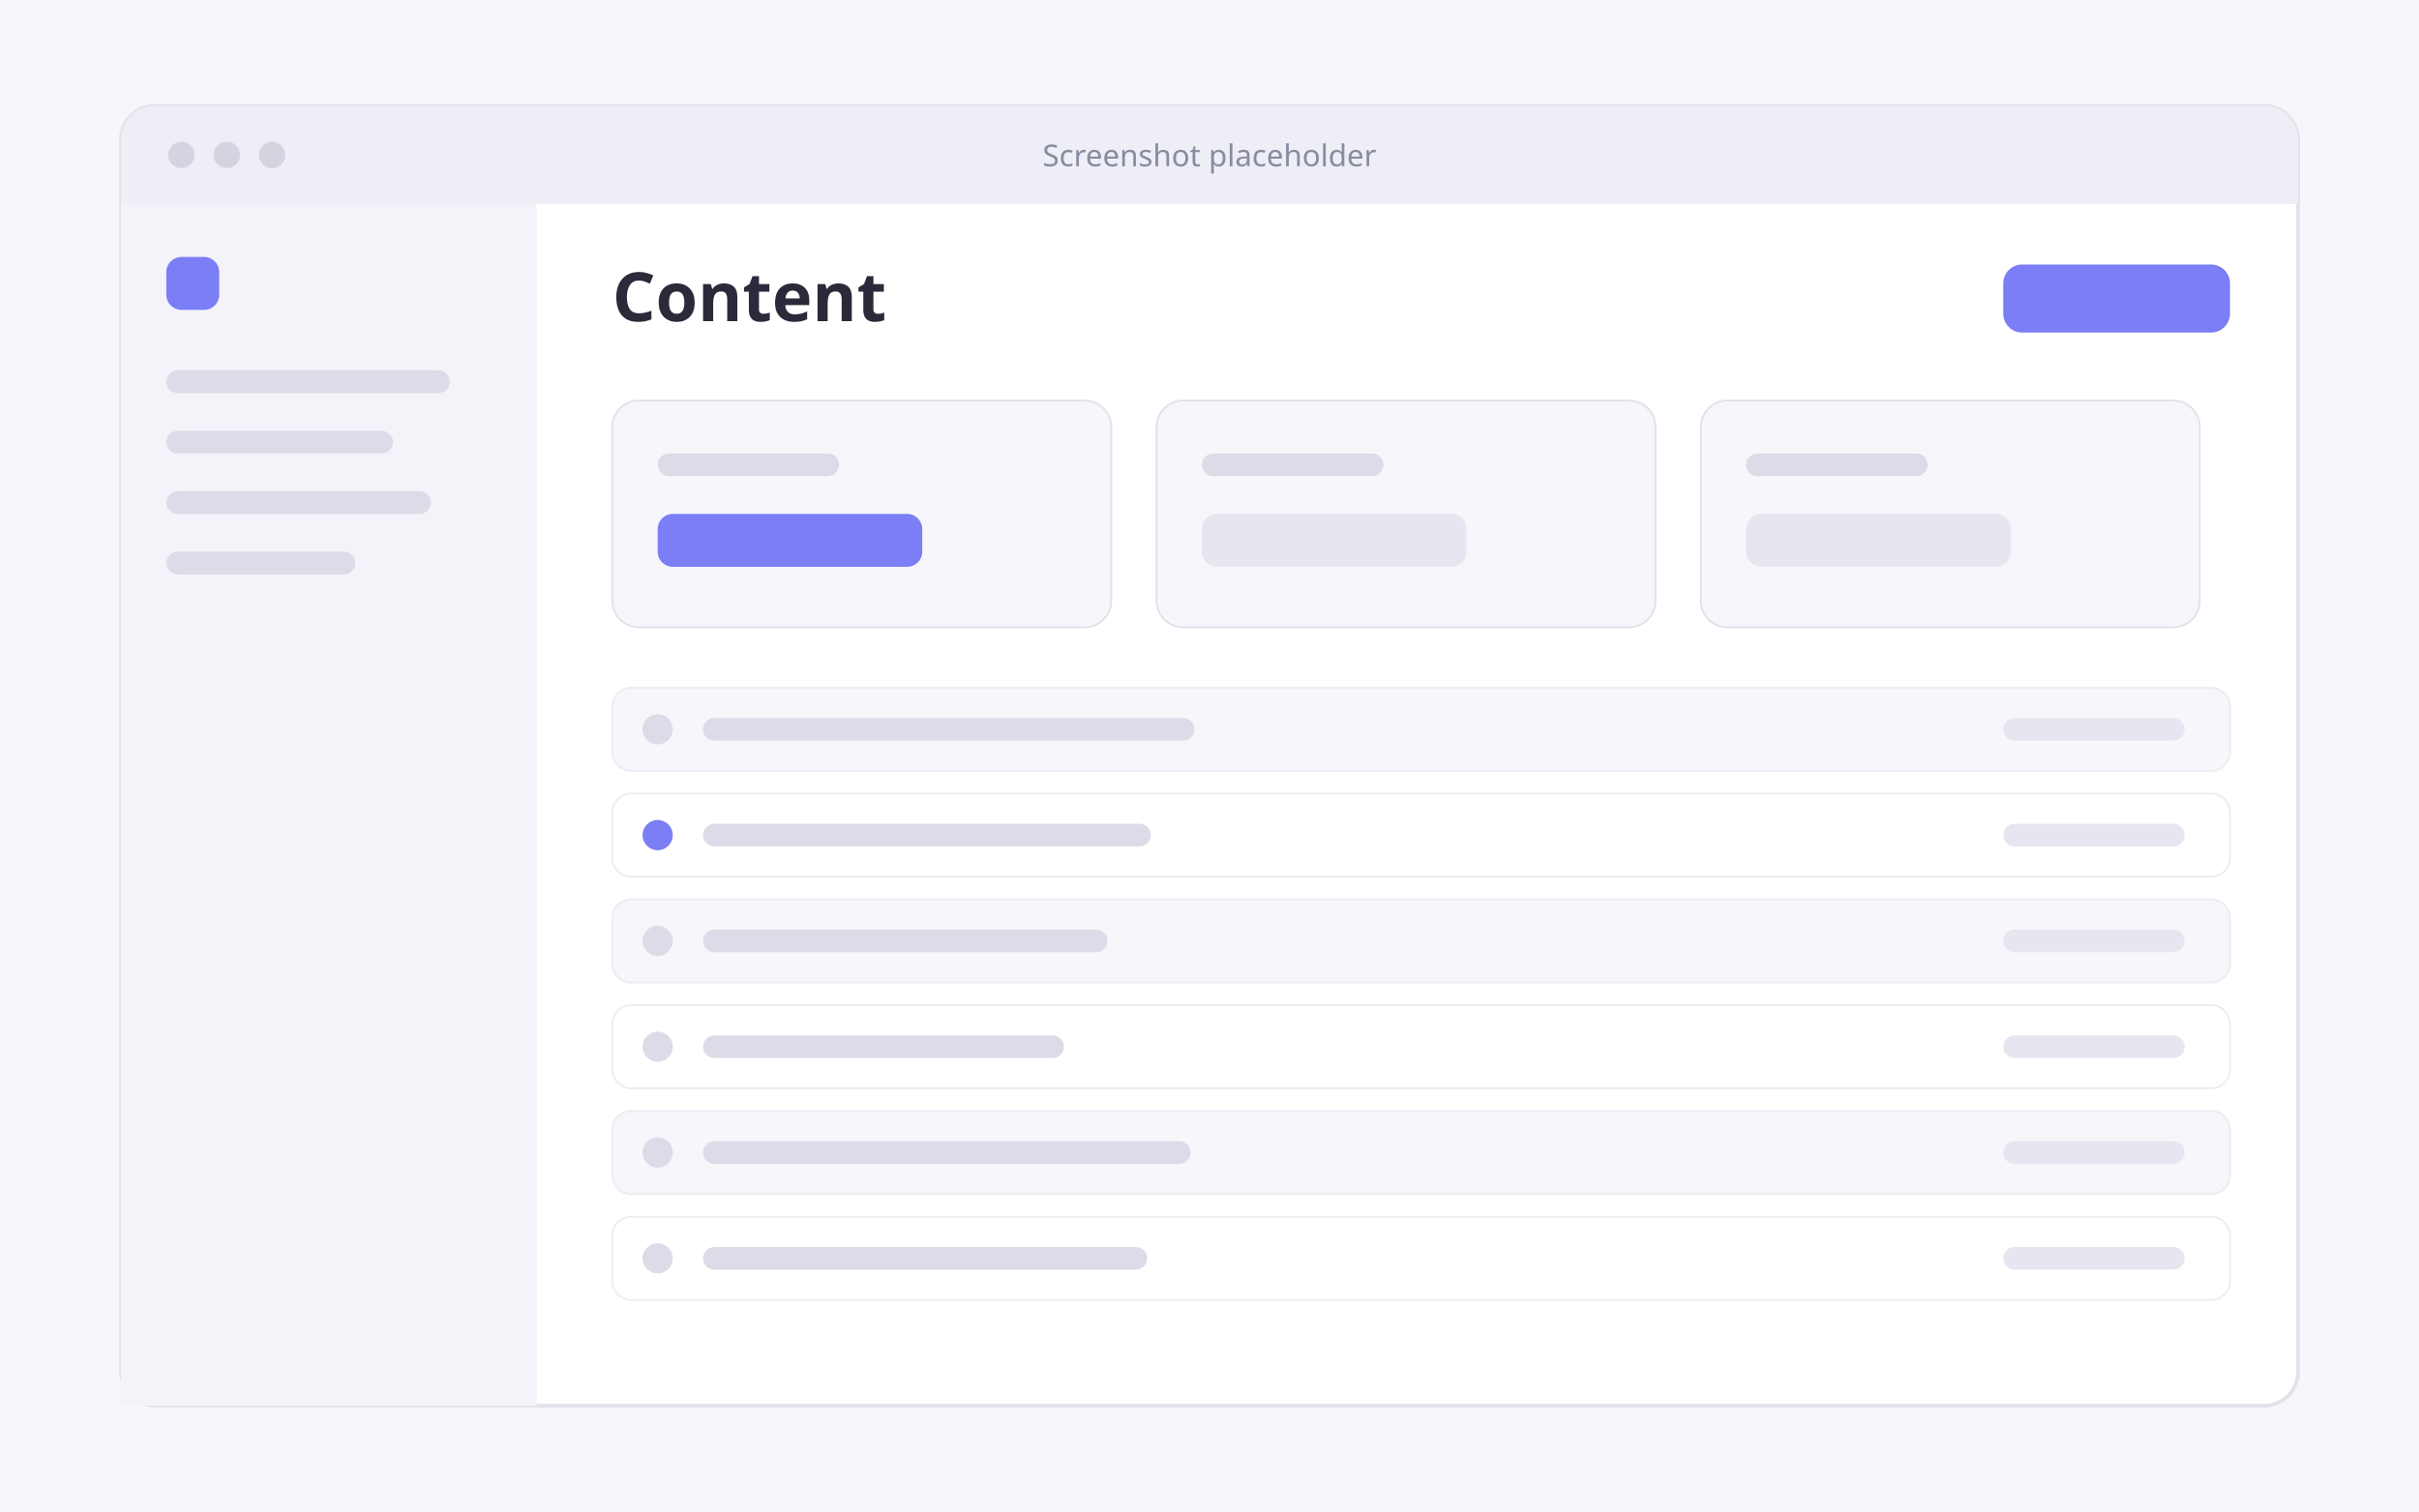
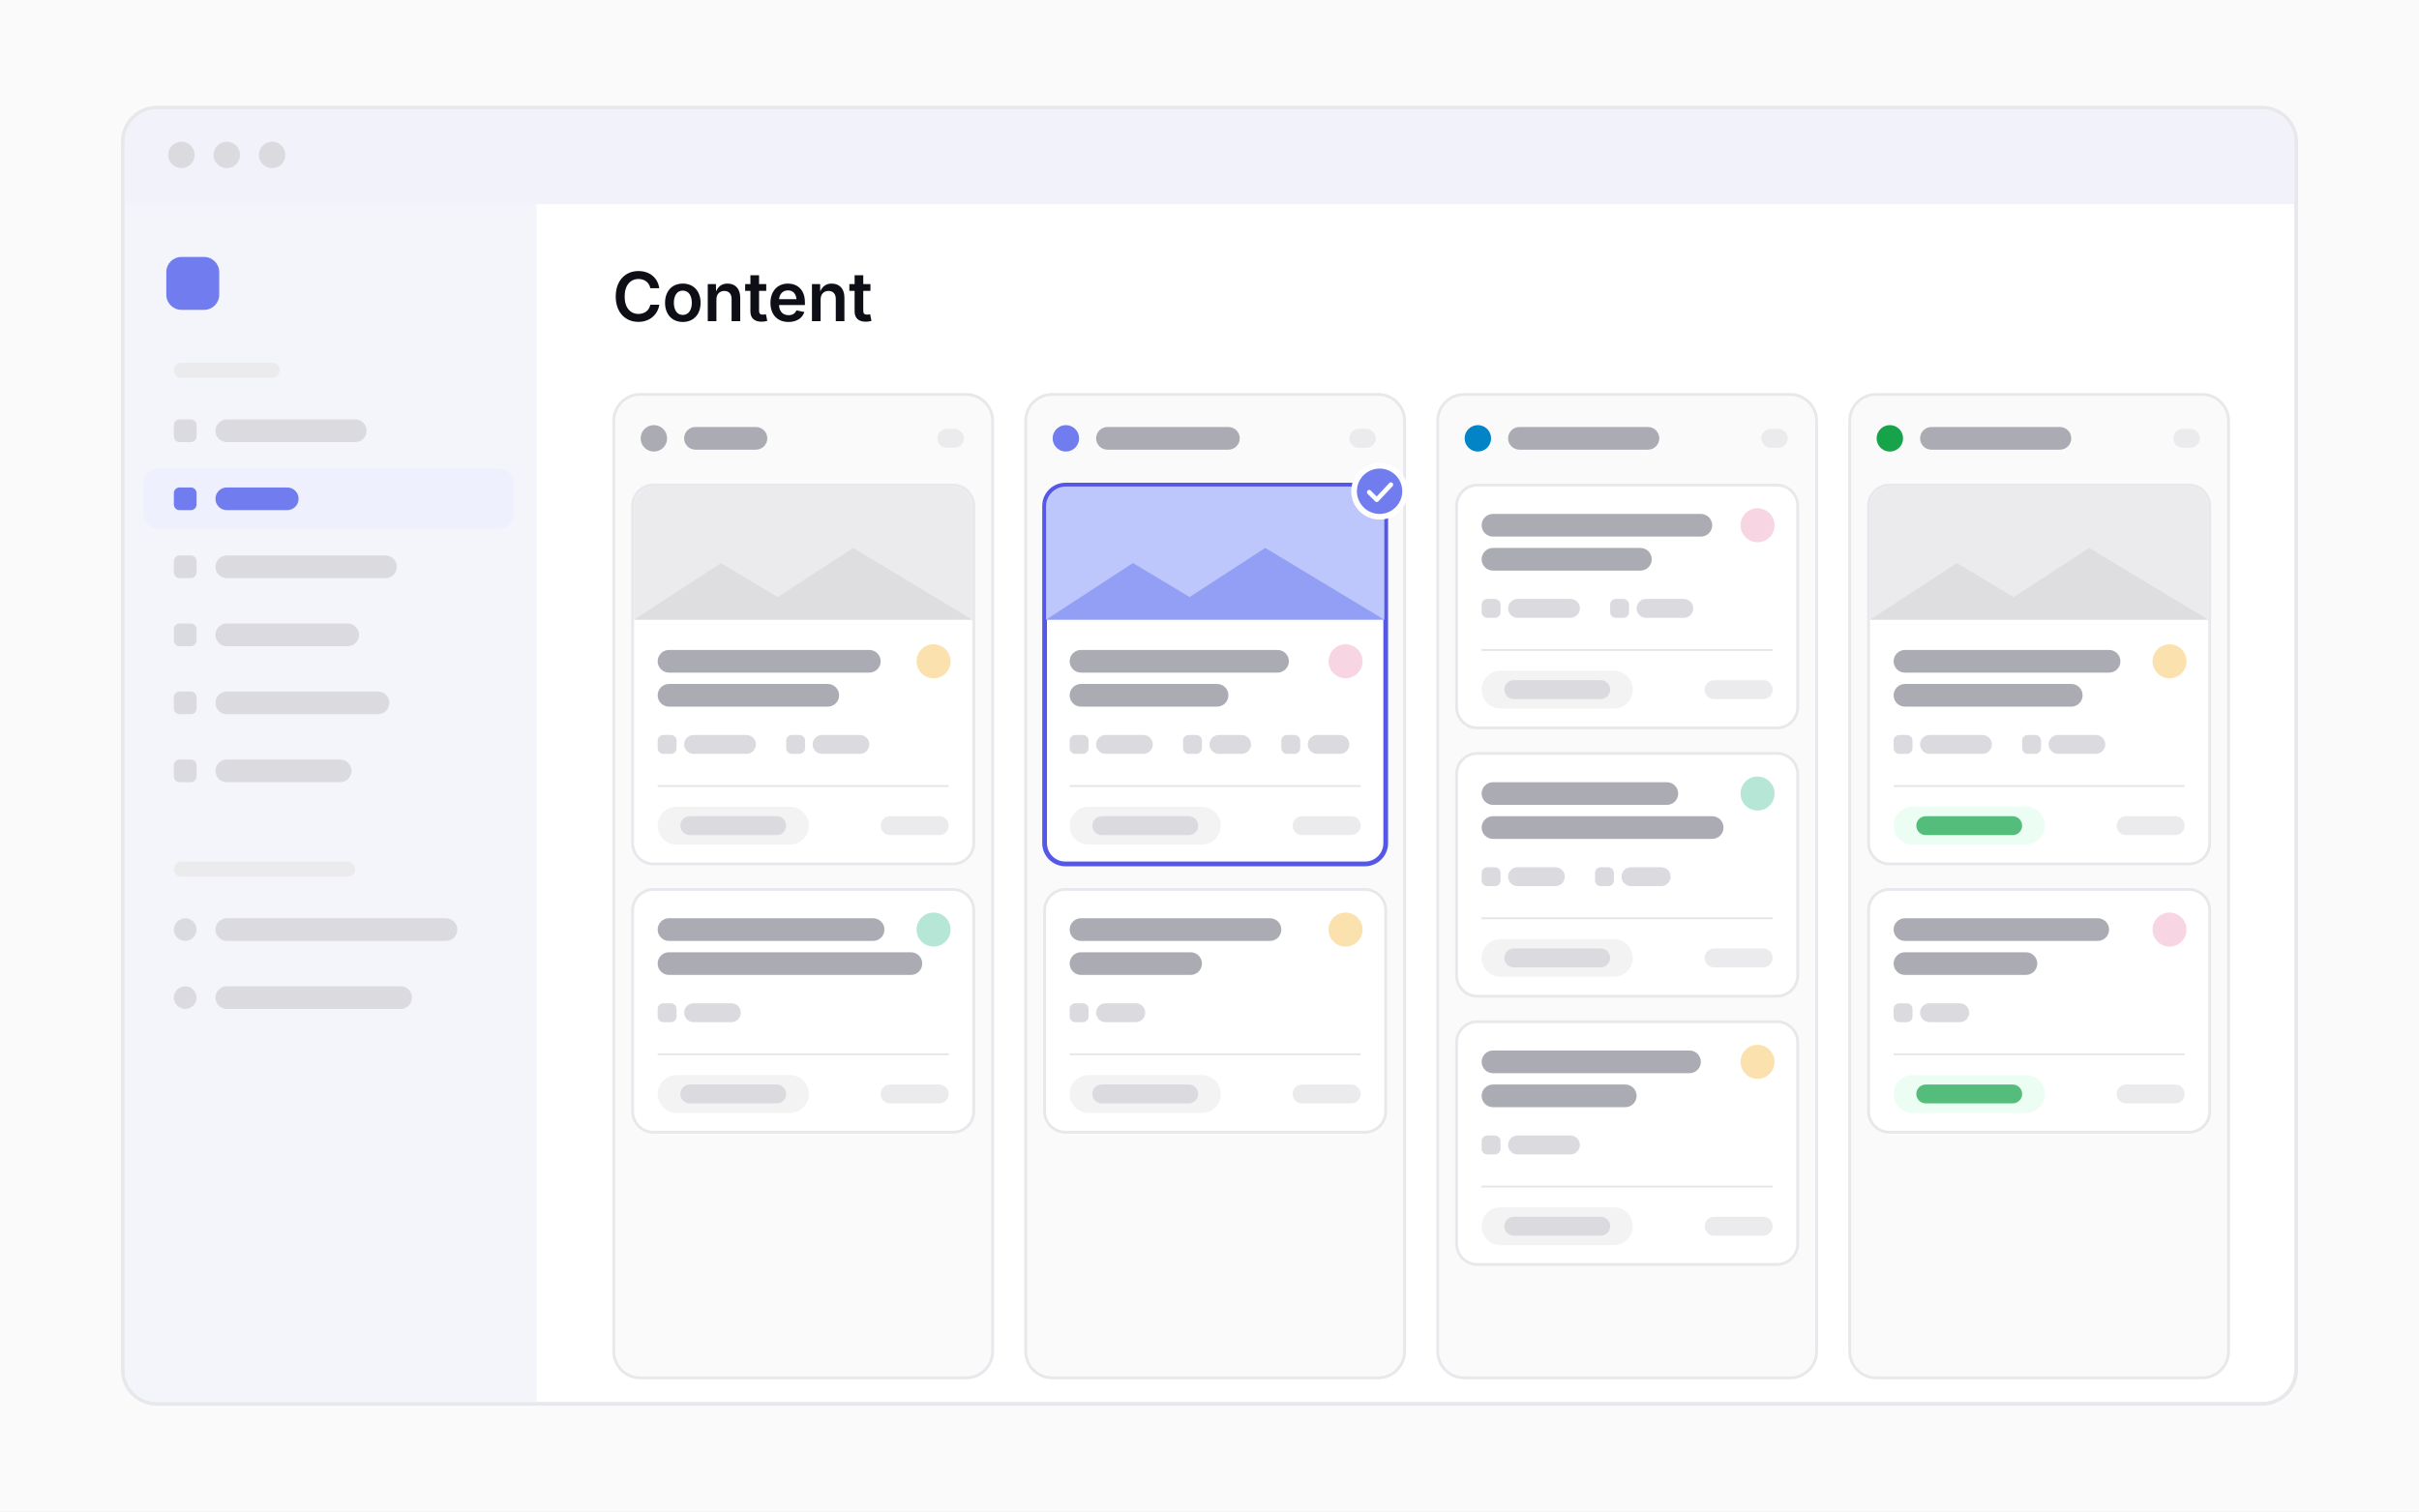
- <svg xmlns="http://www.w3.org/2000/svg" width="1280" height="800" viewBox="0 0 1280 800" role="img" aria-label="Content screenshot placeholder">
-   <rect width="1280" height="800" fill="#f6f6fb" />
-   <rect x="64" y="56" width="1152" height="688" rx="18" fill="#ffffff" stroke="#e2e2ec" stroke-width="2" />
-   <path d="M64 74a18 18 0 0 1 18-18h1116a18 18 0 0 1 18 18v34H64z" fill="#eeeef6" />
-   <circle cx="96" cy="82" r="7" fill="#d4d4e0" />
-   <circle cx="120" cy="82" r="7" fill="#d4d4e0" />
-   <circle cx="144" cy="82" r="7" fill="#d4d4e0" />
-   <text x="640" y="88" text-anchor="middle" font-family="system-ui, sans-serif" font-size="16" fill="#8a8aa0">Screenshot placeholder</text>
-   <rect x="64" y="108" width="220" height="636" fill="#f3f3f9" />
-   <rect x="88" y="136" width="28" height="28" rx="8" fill="#7b7ef5" />
-   <rect x="88" y="196" width="150" height="12" rx="6" fill="#dcdce8" />
-   <rect x="88" y="228" width="120" height="12" rx="6" fill="#dcdce8" />
-   <rect x="88" y="260" width="140" height="12" rx="6" fill="#dcdce8" />
-   <rect x="88" y="292" width="100" height="12" rx="6" fill="#dcdce8" />
-   <text x="324" y="170" font-family="system-ui, sans-serif" font-size="36" font-weight="600" fill="#2a2a3a">Content</text>
-   <rect x="1060" y="140" width="120" height="36" rx="10" fill="#7b7ef5" />
-   <rect x="324" y="212" width="264" height="120" rx="14" fill="#f6f6fb" stroke="#e2e2ec" />
-   <rect x="348" y="240" width="96" height="12" rx="6" fill="#dcdce8" />
-   <rect x="348" y="272" width="140" height="28" rx="8" fill="#7b7ef5" />
-   <rect x="612" y="212" width="264" height="120" rx="14" fill="#f6f6fb" stroke="#e2e2ec" />
-   <rect x="636" y="240" width="96" height="12" rx="6" fill="#dcdce8" />
-   <rect x="636" y="272" width="140" height="28" rx="8" fill="#e6e6f0" />
-   <rect x="900" y="212" width="264" height="120" rx="14" fill="#f6f6fb" stroke="#e2e2ec" />
-   <rect x="924" y="240" width="96" height="12" rx="6" fill="#dcdce8" />
-   <rect x="924" y="272" width="140" height="28" rx="8" fill="#e6e6f0" />
-   <rect x="324" y="364" width="856" height="44" rx="10" fill="#f6f6fb" stroke="#ececf4" />
-   <circle cx="348" cy="386" r="8" fill="#dcdce8" />
-   <rect x="372" y="380" width="260" height="12" rx="6" fill="#dcdce8" />
-   <rect x="1060" y="380" width="96" height="12" rx="6" fill="#e6e6f0" />
-   <rect x="324" y="420" width="856" height="44" rx="10" fill="#ffffff" stroke="#ececf4" />
-   <circle cx="348" cy="442" r="8" fill="#7b7ef5" />
-   <rect x="372" y="436" width="237" height="12" rx="6" fill="#dcdce8" />
-   <rect x="1060" y="436" width="96" height="12" rx="6" fill="#e6e6f0" />
-   <rect x="324" y="476" width="856" height="44" rx="10" fill="#f6f6fb" stroke="#ececf4" />
-   <circle cx="348" cy="498" r="8" fill="#dcdce8" />
-   <rect x="372" y="492" width="214" height="12" rx="6" fill="#dcdce8" />
-   <rect x="1060" y="492" width="96" height="12" rx="6" fill="#e6e6f0" />
-   <rect x="324" y="532" width="856" height="44" rx="10" fill="#ffffff" stroke="#ececf4" />
-   <circle cx="348" cy="554" r="8" fill="#dcdce8" />
-   <rect x="372" y="548" width="191" height="12" rx="6" fill="#dcdce8" />
-   <rect x="1060" y="548" width="96" height="12" rx="6" fill="#e6e6f0" />
-   <rect x="324" y="588" width="856" height="44" rx="10" fill="#f6f6fb" stroke="#ececf4" />
-   <circle cx="348" cy="610" r="8" fill="#dcdce8" />
-   <rect x="372" y="604" width="258" height="12" rx="6" fill="#dcdce8" />
-   <rect x="1060" y="604" width="96" height="12" rx="6" fill="#e6e6f0" />
-   <rect x="324" y="644" width="856" height="44" rx="10" fill="#ffffff" stroke="#ececf4" />
-   <circle cx="348" cy="666" r="8" fill="#dcdce8" />
-   <rect x="372" y="660" width="235" height="12" rx="6" fill="#dcdce8" />
-   <rect x="1060" y="660" width="96" height="12" rx="6" fill="#e6e6f0" />
+ <svg xmlns="http://www.w3.org/2000/svg" viewBox="0 0 1280 800" role="img" aria-label="Illustration of the Box's content board: in the sidebar the saved views and recent posts; on the board, posts in four columns, draft, approved, scheduled and published, each card with its picture, title, owner and channels, and one post just approved by a person, ready to be scheduled." width="1280" height="800">
+   <rect width="1280" height="800" fill="#fafafa" stroke="none" />
+   <rect x="65" y="57" width="1150" height="686" rx="18" stroke-width="2px" fill="#ffffff" stroke="#e8e8ec" />
+   <path d="M66 75a17 17 0 0 1 17-17h1114a17 17 0 0 1 17 17v33H66z" fill="#f1f2fa" stroke="none" />
+   <circle cx="96" cy="82" r="7" fill="#dbdbdf" stroke="none" />
+   <circle cx="120" cy="82" r="7" fill="#dbdbdf" stroke="none" />
+   <circle cx="144" cy="82" r="7" fill="#dbdbdf" stroke="none" />
+   <path d="M66 108h218v634H83a17 17 0 0 1-17-17z" fill="#f4f5fa" stroke="none" />
+   <rect x="88" y="136" width="28" height="28" rx="8" fill="#717dee" stroke="none" />
+   <g fill="#000000" stroke="none">
+     <rect x="92" y="192" width="56" height="8" rx="4" fill="#ebebed" stroke="none" />
+     <g fill="#000000" stroke="none">
+       <rect x="92" y="222" width="12" height="12" rx="3" fill="#dbdbdf" stroke="none" />
+       <rect x="114" y="222" width="80" height="12" rx="6" fill="#dbdbdf" stroke="none" />
+     </g>
+     <g fill="#000000" stroke="none">
+       <rect x="76" y="248" width="196" height="32" rx="8" fill="#eef0fe" stroke="none" />
+       <rect x="92" y="258" width="12" height="12" rx="3" fill="#717dee" stroke="none" />
+       <rect x="114" y="258" width="44" height="12" rx="6" fill="#717dee" stroke="none" />
+     </g>
+     <g fill="#000000" stroke="none">
+       <rect x="92" y="294" width="12" height="12" rx="3" fill="#dbdbdf" stroke="none" />
+       <rect x="114" y="294" width="96" height="12" rx="6" fill="#dbdbdf" stroke="none" />
+     </g>
+     <g fill="#000000" stroke="none">
+       <rect x="92" y="330" width="12" height="12" rx="3" fill="#dbdbdf" stroke="none" />
+       <rect x="114" y="330" width="76" height="12" rx="6" fill="#dbdbdf" stroke="none" />
+     </g>
+     <g fill="#000000" stroke="none">
+       <rect x="92" y="366" width="12" height="12" rx="3" fill="#dbdbdf" stroke="none" />
+       <rect x="114" y="366" width="92" height="12" rx="6" fill="#dbdbdf" stroke="none" />
+     </g>
+     <g fill="#000000" stroke="none">
+       <rect x="92" y="402" width="12" height="12" rx="3" fill="#dbdbdf" stroke="none" />
+       <rect x="114" y="402" width="72" height="12" rx="6" fill="#dbdbdf" stroke="none" />
+     </g>
+     <rect x="92" y="456" width="96" height="8" rx="4" fill="#ebebed" stroke="none" />
+     <g fill="#000000" stroke="none">
+       <circle cx="98" cy="492" r="6" fill="#dbdbdf" stroke="none" />
+       <rect x="114" y="486" width="128" height="12" rx="6" fill="#dbdbdf" stroke="none" />
+     </g>
+     <g fill="#000000" stroke="none">
+       <circle cx="98" cy="528" r="6" fill="#dbdbdf" stroke="none" />
+       <rect x="114" y="522" width="104" height="12" rx="6" fill="#dbdbdf" stroke="none" />
+     </g>
+   </g>
+   <text x="324" y="170" font-size="36px" font-weight="600" letter-spacing="-0.18px" fill="#0e0e16" stroke="none" font-family="Inter, system-ui, -apple-system, sans-serif">Content</text>
+   <g fill="#000000" stroke="none">
+     <rect x="324.75" y="208.75" width="200.5" height="520.5" rx="14" stroke-width="1.5px" fill="#fafafa" stroke="#e8e8ec" />
+     <circle cx="346" cy="232" r="7" fill="#ababb4" stroke="none" />
+     <rect x="362" y="226" width="44" height="12" rx="6" fill="#ababb4" stroke="none" />
+     <rect x="496" y="227" width="14" height="10" rx="5" fill="#ebebed" stroke="none" />
+   </g>
+   <g fill="#000000" stroke="none">
+     <rect x="542.75" y="208.75" width="200.5" height="520.5" rx="14" stroke-width="1.5px" fill="#fafafa" stroke="#e8e8ec" />
+     <circle cx="564" cy="232" r="7" fill="#717dee" stroke="none" />
+     <rect x="580" y="226" width="76" height="12" rx="6" fill="#ababb4" stroke="none" />
+     <rect x="714" y="227" width="14" height="10" rx="5" fill="#ebebed" stroke="none" />
+   </g>
+   <g fill="#000000" stroke="none">
+     <rect x="760.75" y="208.75" width="200.5" height="520.5" rx="14" stroke-width="1.5px" fill="#fafafa" stroke="#e8e8ec" />
+     <circle cx="782" cy="232" r="7" fill="#0284c7" stroke="none" />
+     <rect x="798" y="226" width="80" height="12" rx="6" fill="#ababb4" stroke="none" />
+     <rect x="932" y="227" width="14" height="10" rx="5" fill="#ebebed" stroke="none" />
+   </g>
+   <g fill="#000000" stroke="none">
+     <rect x="978.75" y="208.75" width="200.5" height="520.5" rx="14" stroke-width="1.5px" fill="#fafafa" stroke="#e8e8ec" />
+     <circle cx="1000" cy="232" r="7" fill="#16a34a" stroke="none" />
+     <rect x="1016" y="226" width="80" height="12" rx="6" fill="#ababb4" stroke="none" />
+     <rect x="1150" y="227" width="14" height="10" rx="5" fill="#ebebed" stroke="none" />
+   </g>
+   <g fill="#000000" stroke="none">
+     <rect x="334.75" y="256.75" width="180.5" height="200.5" rx="11" stroke-width="1.5px" fill="#ffffff" stroke="#e8e8ec" />
+     <g fill="#000000" stroke="none">
+       <path d="M335.5 328V268a10.5 10.5 0 0 1 10.5 -10.5h158a10.5 10.5 0 0 1 10.5 10.5V328z" fill="#ebebed" stroke="none" />
+       <path d="M335.5 328l46 -30 30 18 40 -26 63 38z" opacity="0.8" fill="#dbdbdf" stroke="none" />
+     </g>
+     <rect x="348" y="344" width="118" height="12" rx="6" fill="#ababb4" stroke="none" />
+     <rect x="348" y="362" width="96" height="12" rx="6" fill="#ababb4" stroke="none" />
+     <circle cx="494" cy="350" r="9" fill="#eda100" stroke="none" fill-opacity="0.32" />
+     <g fill="#000000" stroke="none">
+       <rect x="348" y="389" width="10" height="10" rx="3" fill="#dbdbdf" stroke="none" />
+       <rect x="362" y="389" width="38" height="10" rx="5" fill="#dbdbdf" stroke="none" />
+     </g>
+     <g fill="#000000" stroke="none">
+       <rect x="416" y="389" width="10" height="10" rx="3" fill="#dbdbdf" stroke="none" />
+       <rect x="430" y="389" width="30" height="10" rx="5" fill="#dbdbdf" stroke="none" />
+     </g>
+     <line x1="348" y1="416" x2="502" y2="416" stroke-width="1px" fill="none" stroke="#e5e5e8" />
+     <rect x="348" y="427" width="80" height="20" rx="10" opacity="0.6" fill="#ebebed" stroke="none" />
+     <rect x="360" y="432" width="56" height="10" rx="5" opacity="1" fill="#dbdbdf" stroke="none" />
+     <rect x="466" y="432" width="36" height="10" rx="5" fill="#ebebed" stroke="none" />
+   </g>
+   <g fill="#000000" stroke="none">
+     <rect x="334.75" y="470.75" width="180.5" height="128.5" rx="11" stroke-width="1.5px" fill="#ffffff" stroke="#e8e8ec" />
+     <rect x="348" y="486" width="120" height="12" rx="6" fill="#ababb4" stroke="none" />
+     <rect x="348" y="504" width="140" height="12" rx="6" fill="#ababb4" stroke="none" />
+     <circle cx="494" cy="492" r="9" fill="#1baf7a" stroke="none" fill-opacity="0.32" />
+     <g fill="#000000" stroke="none">
+       <rect x="348" y="531" width="10" height="10" rx="3" fill="#dbdbdf" stroke="none" />
+       <rect x="362" y="531" width="30" height="10" rx="5" fill="#dbdbdf" stroke="none" />
+     </g>
+     <line x1="348" y1="558" x2="502" y2="558" stroke-width="1px" fill="none" stroke="#e5e5e8" />
+     <rect x="348" y="569" width="80" height="20" rx="10" opacity="0.6" fill="#ebebed" stroke="none" />
+     <rect x="360" y="574" width="56" height="10" rx="5" opacity="1" fill="#dbdbdf" stroke="none" />
+     <rect x="466" y="574" width="36" height="10" rx="5" fill="#ebebed" stroke="none" />
+   </g>
+   <g fill="#000000" stroke="none">
+     <rect x="552.75" y="256.75" width="180.5" height="200.5" rx="11" stroke-width="2.5px" fill="#ffffff" stroke="#5558e6" />
+     <g fill="#000000" stroke="none">
+       <path d="M553.5 328V268a10.5 10.5 0 0 1 10.5 -10.5h158a10.5 10.5 0 0 1 10.5 10.5V328z" fill="#bdc7fb" stroke="none" />
+       <path d="M553.5 328l46 -30 30 18 40 -26 63 38z" opacity="0.55" fill="#717dee" stroke="none" />
+     </g>
+     <rect x="566" y="344" width="116" height="12" rx="6" fill="#ababb4" stroke="none" />
+     <rect x="566" y="362" width="84" height="12" rx="6" fill="#ababb4" stroke="none" />
+     <circle cx="712" cy="350" r="9" fill="#e87ba4" stroke="none" fill-opacity="0.32" />
+     <g fill="#000000" stroke="none">
+       <rect x="566" y="389" width="10" height="10" rx="3" fill="#dbdbdf" stroke="none" />
+       <rect x="580" y="389" width="30" height="10" rx="5" fill="#dbdbdf" stroke="none" />
+     </g>
+     <g fill="#000000" stroke="none">
+       <rect x="626" y="389" width="10" height="10" rx="3" fill="#dbdbdf" stroke="none" />
+       <rect x="640" y="389" width="22" height="10" rx="5" fill="#dbdbdf" stroke="none" />
+     </g>
+     <g fill="#000000" stroke="none">
+       <rect x="678" y="389" width="10" height="10" rx="3" fill="#dbdbdf" stroke="none" />
+       <rect x="692" y="389" width="22" height="10" rx="5" fill="#dbdbdf" stroke="none" />
+     </g>
+     <line x1="566" y1="416" x2="720" y2="416" stroke-width="1px" fill="none" stroke="#e5e5e8" />
+     <rect x="566" y="427" width="80" height="20" rx="10" opacity="0.6" fill="#ebebed" stroke="none" />
+     <rect x="578" y="432" width="56" height="10" rx="5" opacity="1" fill="#dbdbdf" stroke="none" />
+     <rect x="684" y="432" width="36" height="10" rx="5" fill="#ebebed" stroke="none" />
+     <g fill="#000000" stroke="none">
+       <circle cx="730" cy="260" r="15" fill="#ffffff" stroke="none" />
+       <circle cx="730" cy="260" r="12" fill="#717dee" stroke="none" />
+       <path d="M724.5 260.5l4 4 7.5 -8" fill="none" stroke="#ffffff" stroke-width="2.4px" stroke-linecap="round" stroke-linejoin="round" />
+     </g>
+   </g>
+   <g fill="#000000" stroke="none">
+     <rect x="552.75" y="470.75" width="180.5" height="128.5" rx="11" stroke-width="1.5px" fill="#ffffff" stroke="#e8e8ec" />
+     <rect x="566" y="486" width="112" height="12" rx="6" fill="#ababb4" stroke="none" />
+     <rect x="566" y="504" width="70" height="12" rx="6" fill="#ababb4" stroke="none" />
+     <circle cx="712" cy="492" r="9" fill="#eda100" stroke="none" fill-opacity="0.32" />
+     <g fill="#000000" stroke="none">
+       <rect x="566" y="531" width="10" height="10" rx="3" fill="#dbdbdf" stroke="none" />
+       <rect x="580" y="531" width="26" height="10" rx="5" fill="#dbdbdf" stroke="none" />
+     </g>
+     <line x1="566" y1="558" x2="720" y2="558" stroke-width="1px" fill="none" stroke="#e5e5e8" />
+     <rect x="566" y="569" width="80" height="20" rx="10" opacity="0.6" fill="#ebebed" stroke="none" />
+     <rect x="578" y="574" width="56" height="10" rx="5" opacity="1" fill="#dbdbdf" stroke="none" />
+     <rect x="684" y="574" width="36" height="10" rx="5" fill="#ebebed" stroke="none" />
+   </g>
+   <g fill="#000000" stroke="none">
+     <rect x="770.75" y="256.75" width="180.5" height="128.5" rx="11" stroke-width="1.5px" fill="#ffffff" stroke="#e8e8ec" />
+     <rect x="784" y="272" width="122" height="12" rx="6" fill="#ababb4" stroke="none" />
+     <rect x="784" y="290" width="90" height="12" rx="6" fill="#ababb4" stroke="none" />
+     <circle cx="930" cy="278" r="9" fill="#e87ba4" stroke="none" fill-opacity="0.32" />
+     <g fill="#000000" stroke="none">
+       <rect x="784" y="317" width="10" height="10" rx="3" fill="#dbdbdf" stroke="none" />
+       <rect x="798" y="317" width="38" height="10" rx="5" fill="#dbdbdf" stroke="none" />
+     </g>
+     <g fill="#000000" stroke="none">
+       <rect x="852" y="317" width="10" height="10" rx="3" fill="#dbdbdf" stroke="none" />
+       <rect x="866" y="317" width="30" height="10" rx="5" fill="#dbdbdf" stroke="none" />
+     </g>
+     <line x1="784" y1="344" x2="938" y2="344" stroke-width="1px" fill="none" stroke="#e5e5e8" />
+     <rect x="784" y="355" width="80" height="20" rx="10" opacity="0.6" fill="#ebebed" stroke="none" />
+     <rect x="796" y="360" width="56" height="10" rx="5" opacity="1" fill="#dbdbdf" stroke="none" />
+     <rect x="902" y="360" width="36" height="10" rx="5" fill="#ebebed" stroke="none" />
+   </g>
+   <g fill="#000000" stroke="none">
+     <rect x="770.75" y="398.75" width="180.5" height="128.5" rx="11" stroke-width="1.5px" fill="#ffffff" stroke="#e8e8ec" />
+     <rect x="784" y="414" width="104" height="12" rx="6" fill="#ababb4" stroke="none" />
+     <rect x="784" y="432" width="128" height="12" rx="6" fill="#ababb4" stroke="none" />
+     <circle cx="930" cy="420" r="9" fill="#1baf7a" stroke="none" fill-opacity="0.32" />
+     <g fill="#000000" stroke="none">
+       <rect x="784" y="459" width="10" height="10" rx="3" fill="#dbdbdf" stroke="none" />
+       <rect x="798" y="459" width="30" height="10" rx="5" fill="#dbdbdf" stroke="none" />
+     </g>
+     <g fill="#000000" stroke="none">
+       <rect x="844" y="459" width="10" height="10" rx="3" fill="#dbdbdf" stroke="none" />
+       <rect x="858" y="459" width="26" height="10" rx="5" fill="#dbdbdf" stroke="none" />
+     </g>
+     <line x1="784" y1="486" x2="938" y2="486" stroke-width="1px" fill="none" stroke="#e5e5e8" />
+     <rect x="784" y="497" width="80" height="20" rx="10" opacity="0.6" fill="#ebebed" stroke="none" />
+     <rect x="796" y="502" width="56" height="10" rx="5" opacity="1" fill="#dbdbdf" stroke="none" />
+     <rect x="902" y="502" width="36" height="10" rx="5" fill="#ebebed" stroke="none" />
+   </g>
+   <g fill="#000000" stroke="none">
+     <rect x="770.75" y="540.75" width="180.5" height="128.5" rx="11" stroke-width="1.5px" fill="#ffffff" stroke="#e8e8ec" />
+     <rect x="784" y="556" width="116" height="12" rx="6" fill="#ababb4" stroke="none" />
+     <rect x="784" y="574" width="82" height="12" rx="6" fill="#ababb4" stroke="none" />
+     <circle cx="930" cy="562" r="9" fill="#eda100" stroke="none" fill-opacity="0.32" />
+     <g fill="#000000" stroke="none">
+       <rect x="784" y="601" width="10" height="10" rx="3" fill="#dbdbdf" stroke="none" />
+       <rect x="798" y="601" width="38" height="10" rx="5" fill="#dbdbdf" stroke="none" />
+     </g>
+     <line x1="784" y1="628" x2="938" y2="628" stroke-width="1px" fill="none" stroke="#e5e5e8" />
+     <rect x="784" y="639" width="80" height="20" rx="10" opacity="0.6" fill="#ebebed" stroke="none" />
+     <rect x="796" y="644" width="56" height="10" rx="5" opacity="1" fill="#dbdbdf" stroke="none" />
+     <rect x="902" y="644" width="36" height="10" rx="5" fill="#ebebed" stroke="none" />
+   </g>
+   <g fill="#000000" stroke="none">
+     <rect x="988.75" y="256.75" width="180.5" height="200.5" rx="11" stroke-width="1.5px" fill="#ffffff" stroke="#e8e8ec" />
+     <g fill="#000000" stroke="none">
+       <path d="M989.5 328V268a10.5 10.5 0 0 1 10.5 -10.5h158a10.5 10.5 0 0 1 10.5 10.5V328z" fill="#ebebed" stroke="none" />
+       <path d="M989.5 328l46 -30 30 18 40 -26 63 38z" opacity="0.8" fill="#dbdbdf" stroke="none" />
+     </g>
+     <rect x="1002" y="344" width="120" height="12" rx="6" fill="#ababb4" stroke="none" />
+     <rect x="1002" y="362" width="100" height="12" rx="6" fill="#ababb4" stroke="none" />
+     <circle cx="1148" cy="350" r="9" fill="#eda100" stroke="none" fill-opacity="0.32" />
+     <g fill="#000000" stroke="none">
+       <rect x="1002" y="389" width="10" height="10" rx="3" fill="#dbdbdf" stroke="none" />
+       <rect x="1016" y="389" width="38" height="10" rx="5" fill="#dbdbdf" stroke="none" />
+     </g>
+     <g fill="#000000" stroke="none">
+       <rect x="1070" y="389" width="10" height="10" rx="3" fill="#dbdbdf" stroke="none" />
+       <rect x="1084" y="389" width="30" height="10" rx="5" fill="#dbdbdf" stroke="none" />
+     </g>
+     <line x1="1002" y1="416" x2="1156" y2="416" stroke-width="1px" fill="none" stroke="#e5e5e8" />
+     <rect x="1002" y="427" width="80" height="20" rx="10" opacity="1" fill="#ecfdf3" stroke="none" />
+     <rect x="1014" y="432" width="56" height="10" rx="5" opacity="0.7" fill="#16a34a" stroke="none" />
+     <rect x="1120" y="432" width="36" height="10" rx="5" fill="#ebebed" stroke="none" />
+   </g>
+   <g fill="#000000" stroke="none">
+     <rect x="988.75" y="470.75" width="180.5" height="128.5" rx="11" stroke-width="1.5px" fill="#ffffff" stroke="#e8e8ec" />
+     <rect x="1002" y="486" width="114" height="12" rx="6" fill="#ababb4" stroke="none" />
+     <rect x="1002" y="504" width="76" height="12" rx="6" fill="#ababb4" stroke="none" />
+     <circle cx="1148" cy="492" r="9" fill="#e87ba4" stroke="none" fill-opacity="0.32" />
+     <g fill="#000000" stroke="none">
+       <rect x="1002" y="531" width="10" height="10" rx="3" fill="#dbdbdf" stroke="none" />
+       <rect x="1016" y="531" width="26" height="10" rx="5" fill="#dbdbdf" stroke="none" />
+     </g>
+     <line x1="1002" y1="558" x2="1156" y2="558" stroke-width="1px" fill="none" stroke="#e5e5e8" />
+     <rect x="1002" y="569" width="80" height="20" rx="10" opacity="1" fill="#ecfdf3" stroke="none" />
+     <rect x="1014" y="574" width="56" height="10" rx="5" opacity="0.7" fill="#16a34a" stroke="none" />
+     <rect x="1120" y="574" width="36" height="10" rx="5" fill="#ebebed" stroke="none" />
+   </g>
</svg>
